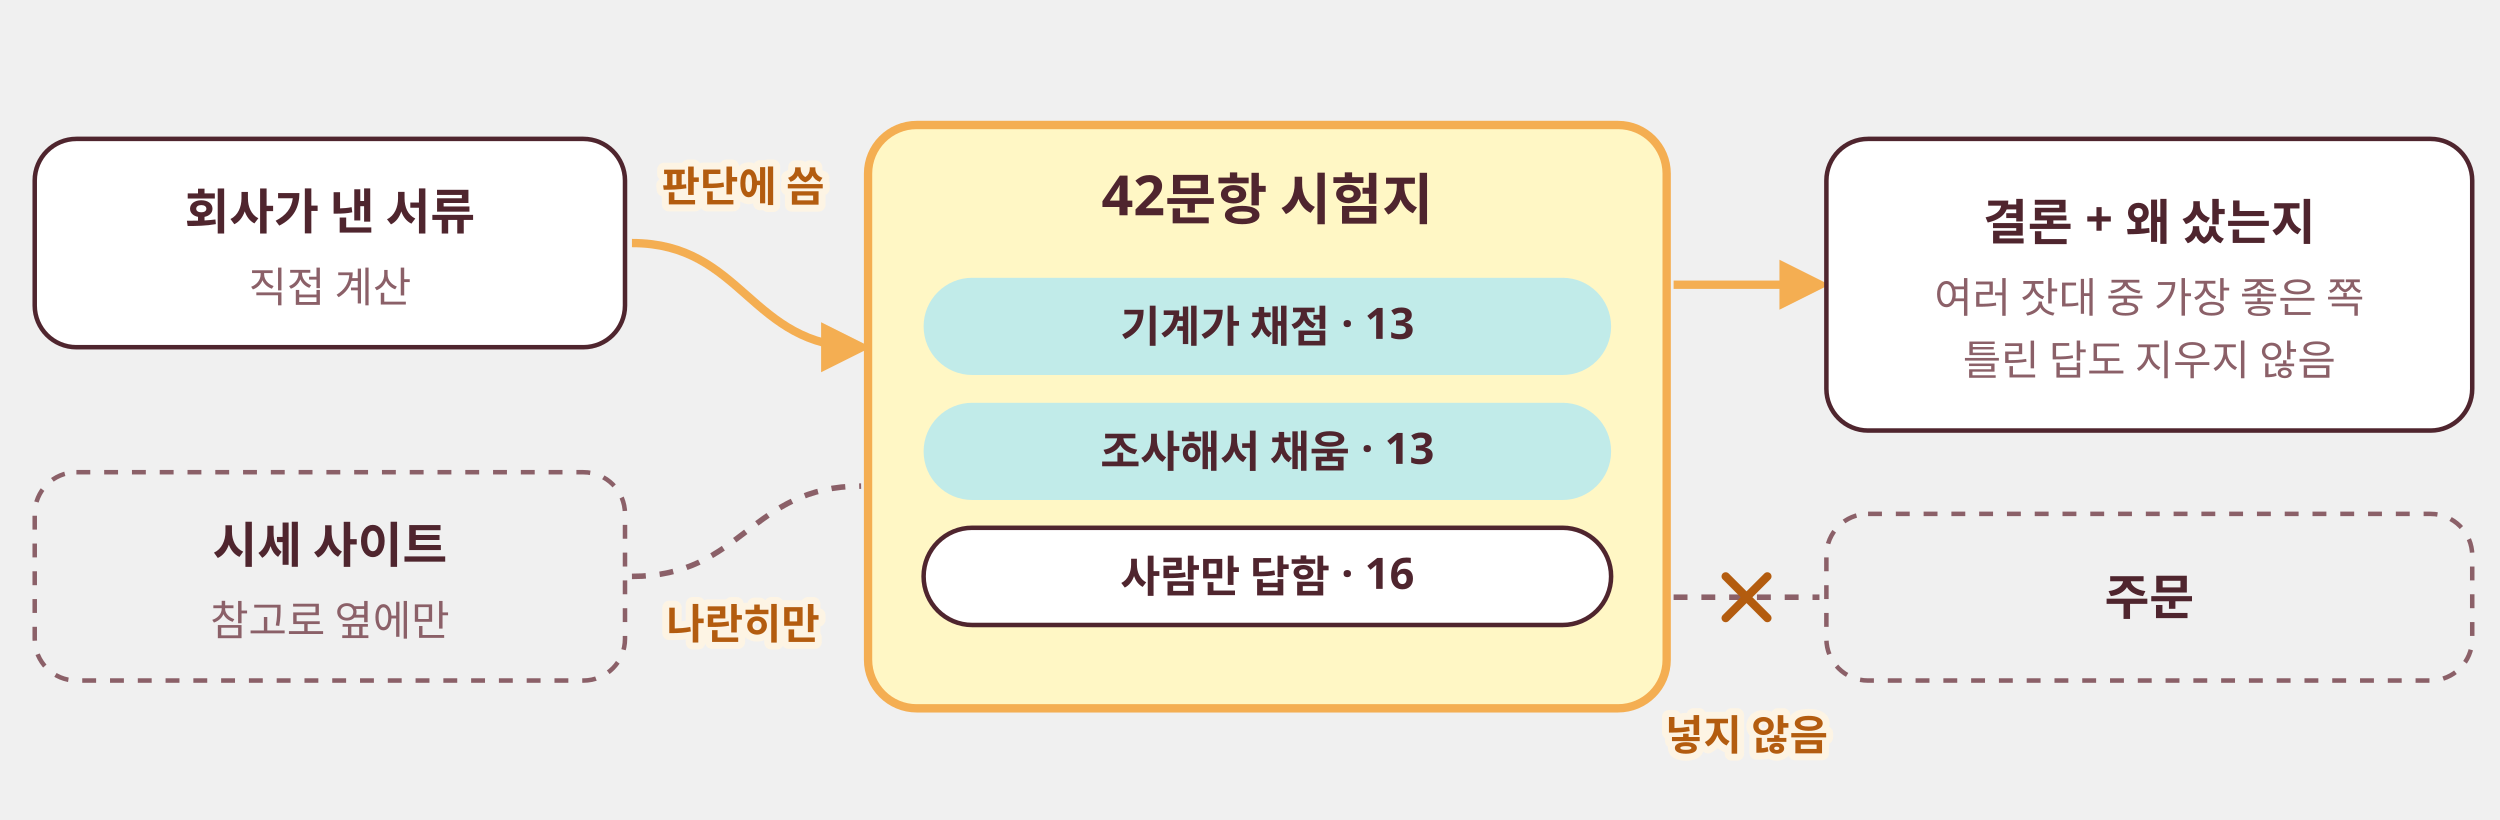
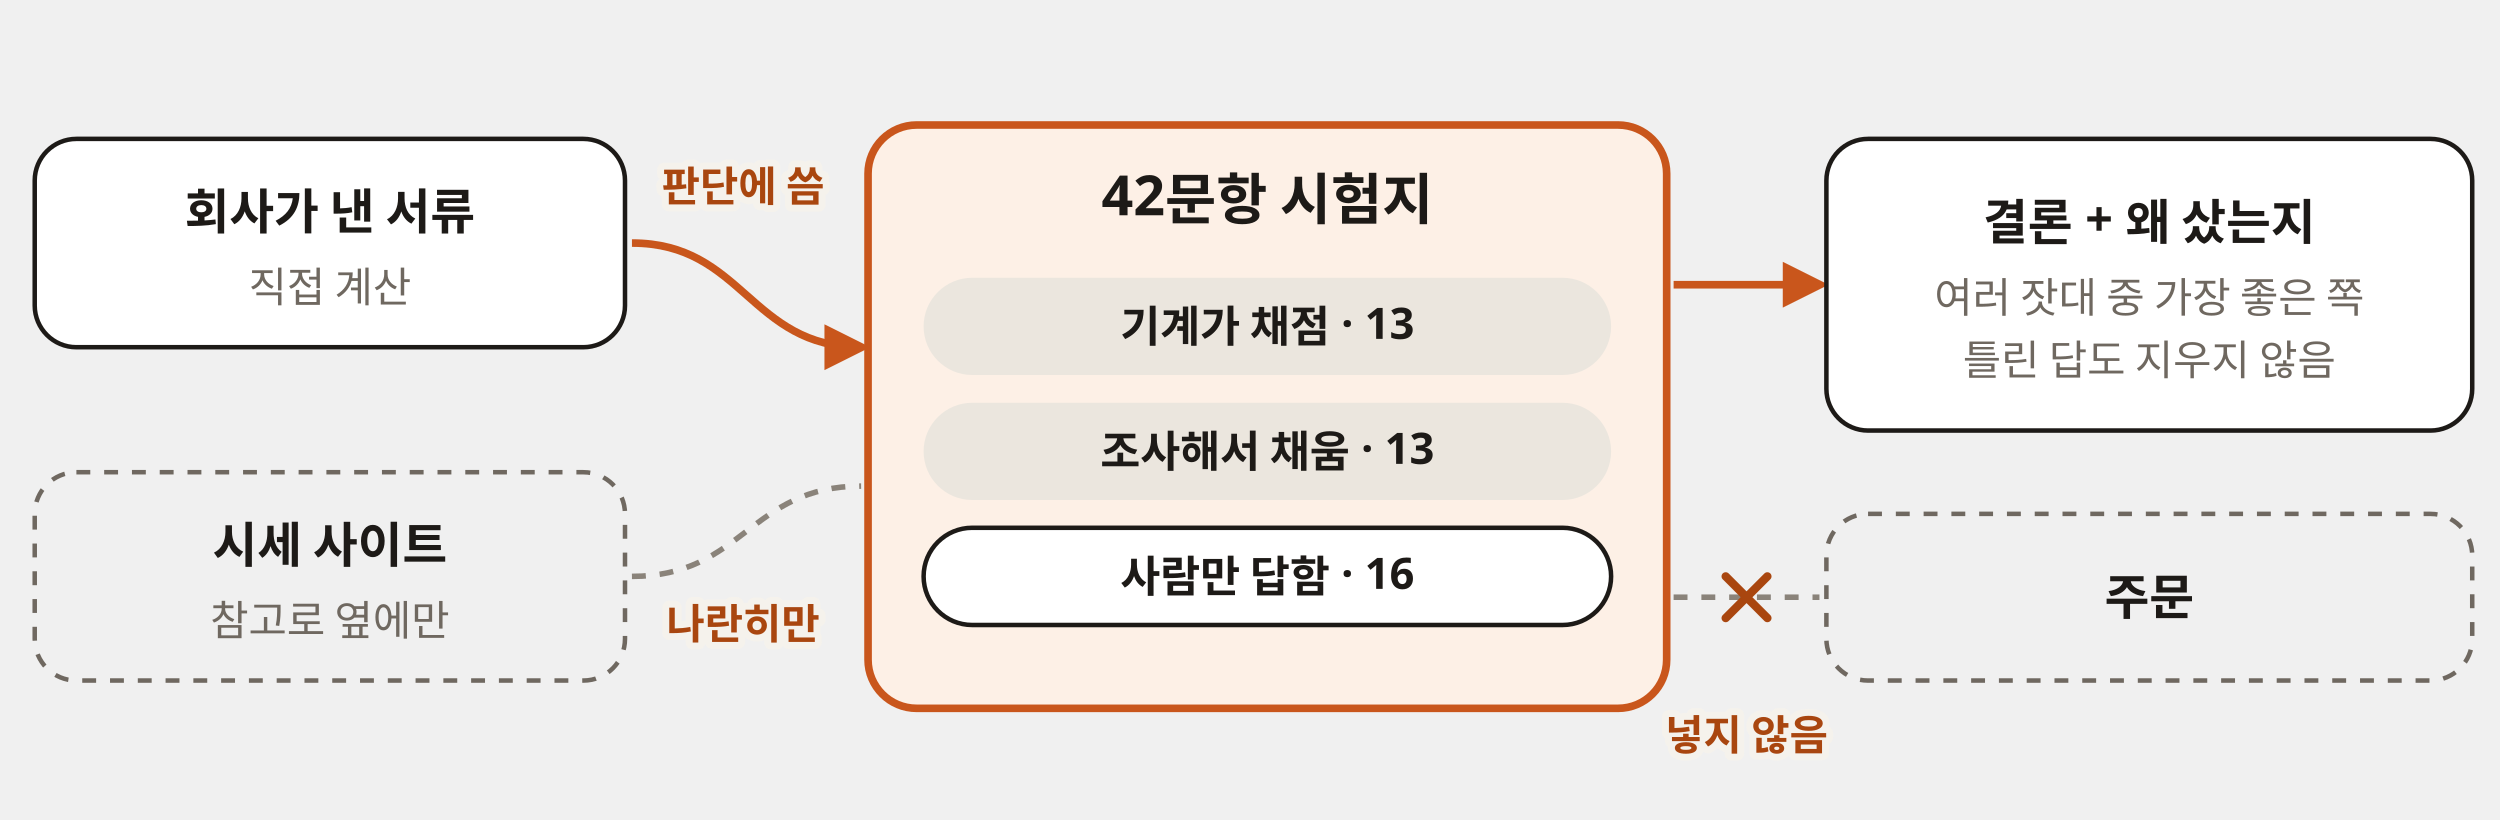
<svg xmlns="http://www.w3.org/2000/svg" viewBox="0 0 720 236" role="img" aria-label="회사가 직접 낸 서류에서 계산한 값만 판단에 쓰고 시세 사이트 숫자는 옆에 나란히만 둔다. 42문항 중 16개는 사람만 답한다. 여러 잣대로 채점해 결론과 왜 샀는지를 남기고, 주문은 넣지 않는다.">
  <style>
-     text { font-family: "Pretendard", "Apple SD Gothic Neo", "Malgun Gothic", sans-serif; }
-     .box  { fill: #ffffff; stroke: #4f252e; stroke-width: 1.3; }
-     .key  { fill: #fff7c5; stroke: #f4ae52; stroke-width: 2.4; }
-     .ghost { fill: none; stroke: #8b6068; stroke-width: 1.3; stroke-dasharray: 4 4; }
-     .chip { fill: #c1ebe9; }
-     .zone { fill: #fffaf0; stroke: #8b6068; stroke-width: 1.2; stroke-dasharray: 5 4; }
-     .ring { fill: none; stroke: #8b6068; stroke-width: 1; stroke-dasharray: 2 4; }
-     .ln   { stroke: #4f252e; stroke-width: 1.4; fill: none; }
-     .arw  { stroke: #f4ae52; stroke-width: 2.4; fill: none; }
-     .no   { stroke: #8b6068; stroke-width: 1.6; fill: none; stroke-dasharray: 4 4; }
-     .x    { stroke: #b35c0f; stroke-width: 2.4; stroke-linecap: round; }
-     .dot  { fill: #f4ae52; }
-     .node { fill: #4f252e; }
-     .t  { fill: #4f252e; font-size: 14px; font-weight: 700; }
-     .tb { fill: #4f252e; font-size: 16px; font-weight: 700; }
-     .s  { fill: #8b6068; font-size: 12px; }
-     .c  { fill: #4f252e; font-size: 12.5px; font-weight: 600; }
-     .zl { fill: #8b6068; font-size: 11.5px; font-weight: 700; letter-spacing: .04em; }
-     .rl { fill: #8b6068; font-size: 10.5px; }
-     .al { fill: #b35c0f; font-size: 12px; font-weight: 600;
-           paint-order: stroke; stroke: #fdf4e4; stroke-width: 4px; stroke-linejoin: round; }
+     text { font-family: "Pretendard Variable", "Pretendard", "Apple SD Gothic Neo", "Malgun Gothic", sans-serif; }
+     .box  { fill: #ffffff; stroke: #1d1a17; stroke-width: 1.3; }
+     .key  { fill: #fdf0e6; stroke: #c9561c; stroke-width: 2.2; }
+     .ghost { fill: none; stroke: #6f6860; stroke-width: 1.3; stroke-dasharray: 4 4; }
+     .chip { fill: #ebe6de; }
+     .zone { fill: #faf8f4; stroke: #8a837a; stroke-width: 1.2; stroke-dasharray: 5 4; }
+     .ring { fill: none; stroke: #8a837a; stroke-width: 1; stroke-dasharray: 2 4; }
+     .ln   { stroke: #1d1a17; stroke-width: 1.4; fill: none; }
+     .arw  { stroke: #c9561c; stroke-width: 2.2; fill: none; }
+     .no   { stroke: #8a837a; stroke-width: 1.6; fill: none; stroke-dasharray: 4 4; }
+     .x    { stroke: #a9460f; stroke-width: 2.4; stroke-linecap: round; }
+     .dot  { fill: #c9561c; }
+     .node { fill: #1d1a17; }
+     .t  { fill: #1d1a17; font-size: 14px; font-weight: 700; }
+     .tb { fill: #1d1a17; font-size: 16px; font-weight: 800; }
+     .s  { fill: #6f6860; font-size: 12px; }
+     .c  { fill: #1d1a17; font-size: 12.5px; font-weight: 600; }
+     .zl { fill: #6f6860; font-size: 11.5px; font-weight: 700; letter-spacing: .04em; }
+     .rl { fill: #6f6860; font-size: 10.5px; }
+     .al { fill: #a9460f; font-size: 12px; font-weight: 700;
+           paint-order: stroke; stroke: #f5f2ec; stroke-width: 4px; stroke-linejoin: round; }
    @media (prefers-color-scheme: dark) {
-       .box  { fill: #32191f; stroke: #f8ece1; }
-       .key  { fill: #4a3a1e; }
-       .ghost, .zone, .ring, .no { stroke: #c6a29e; }
-       .chip { fill: #1d5a5c; }
-       .zone { fill: #2f171c; }
-       .ln   { stroke: #f8ece1; }
-       .x    { stroke: #f4ae52; }
-       .node { fill: #f8ece1; }
-       .t, .tb, .c { fill: #f8ece1; }
-       .s, .zl, .rl { fill: #c6a29e; }
-       .al { fill: #f4ae52; stroke: #2c151a; }
+       .box  { fill: #262220; stroke: #f1ece6; }
+       .key  { fill: #3a2618; stroke: #f08a4b; }
+       .ghost, .zone, .ring, .no { stroke: #a79f95; }
+       .chip { fill: #2d2824; }
+       .zone { fill: #1f1b18; }
+       .ln   { stroke: #f1ece6; }
+       .arw  { stroke: #f08a4b; }
+       .dot  { fill: #f08a4b; }
+       .x    { stroke: #f39a62; }
+       .node { fill: #f1ece6; }
+       .t, .tb, .c { fill: #f1ece6; }
+       .s, .zl, .rl { fill: #a79f95; }
+       .al { fill: #f39a62; stroke: #221e1b; }
    }
  </style>
  <defs>
    <marker id="h" viewBox="0 0 10 10" refX="8" refY="5" markerWidth="6" markerHeight="6" orient="auto-start-reverse">
      <path d="M0 0 L10 5 L0 10 z" class="dot" />
    </marker>
  </defs>
  <rect x="10" y="40" width="170" height="60" rx="12" class="box" />
  <text x="95" y="66" text-anchor="middle" class="t">회사가 낸 서류</text>
  <text x="95" y="87" text-anchor="middle" class="s">직접 계산</text>
  <rect x="10" y="136" width="170" height="60" rx="12" class="ghost" />
  <text x="95" y="162" text-anchor="middle" class="t">시세 사이트</text>
  <text x="95" y="183" text-anchor="middle" class="s">참고로 옆에만</text>
  <path d="M182 70 C 214 70, 216 100, 248 100" class="arw" marker-end="url(#h)" />
  <text x="214" y="58" text-anchor="middle" class="al">판단에 씀</text>
  <path d="M182 166 C 214 166, 216 140, 248 140" class="no" />
  <text x="214" y="184" text-anchor="middle" class="al">나란히만</text>
  <rect x="250" y="36" width="230" height="168" rx="14" class="key" />
  <text x="365" y="62" text-anchor="middle" class="tb">42문항 시험지</text>
  <rect x="266" y="80" width="198" height="28" rx="14" class="chip" />
  <text x="365" y="98.5" text-anchor="middle" class="c">기계가 채점 · 13</text>
  <rect x="266" y="116" width="198" height="28" rx="14" class="chip" />
  <text x="365" y="134.5" text-anchor="middle" class="c">조사해서 채움 · 13</text>
  <rect x="266" y="152" width="198" height="28" rx="14" class="box" />
  <text x="365" y="170.5" text-anchor="middle" class="c">사람만 답함 · 16</text>
  <path d="M482 82 H524" class="arw" marker-end="url(#h)" />
  <rect x="526" y="40" width="186" height="84" rx="12" class="box" />
  <text x="619" y="69" text-anchor="middle" class="t">결론 + 왜 샀는지</text>
  <text x="619" y="90" text-anchor="middle" class="s">여러 잣대 중 가장 좋은 쪽</text>
  <text x="619" y="108" text-anchor="middle" class="s">틀린 답도 지우지 않음</text>
  <path d="M482 172 H524" class="no" />
  <path d="M497 166 L509 178 M509 166 L497 178" class="x" />
  <rect x="526" y="148" width="186" height="48" rx="12" class="ghost" />
  <text x="619" y="177" text-anchor="middle" class="t">주문</text>
  <text x="503" y="216" text-anchor="middle" class="al">넣지 않음</text>
</svg>
